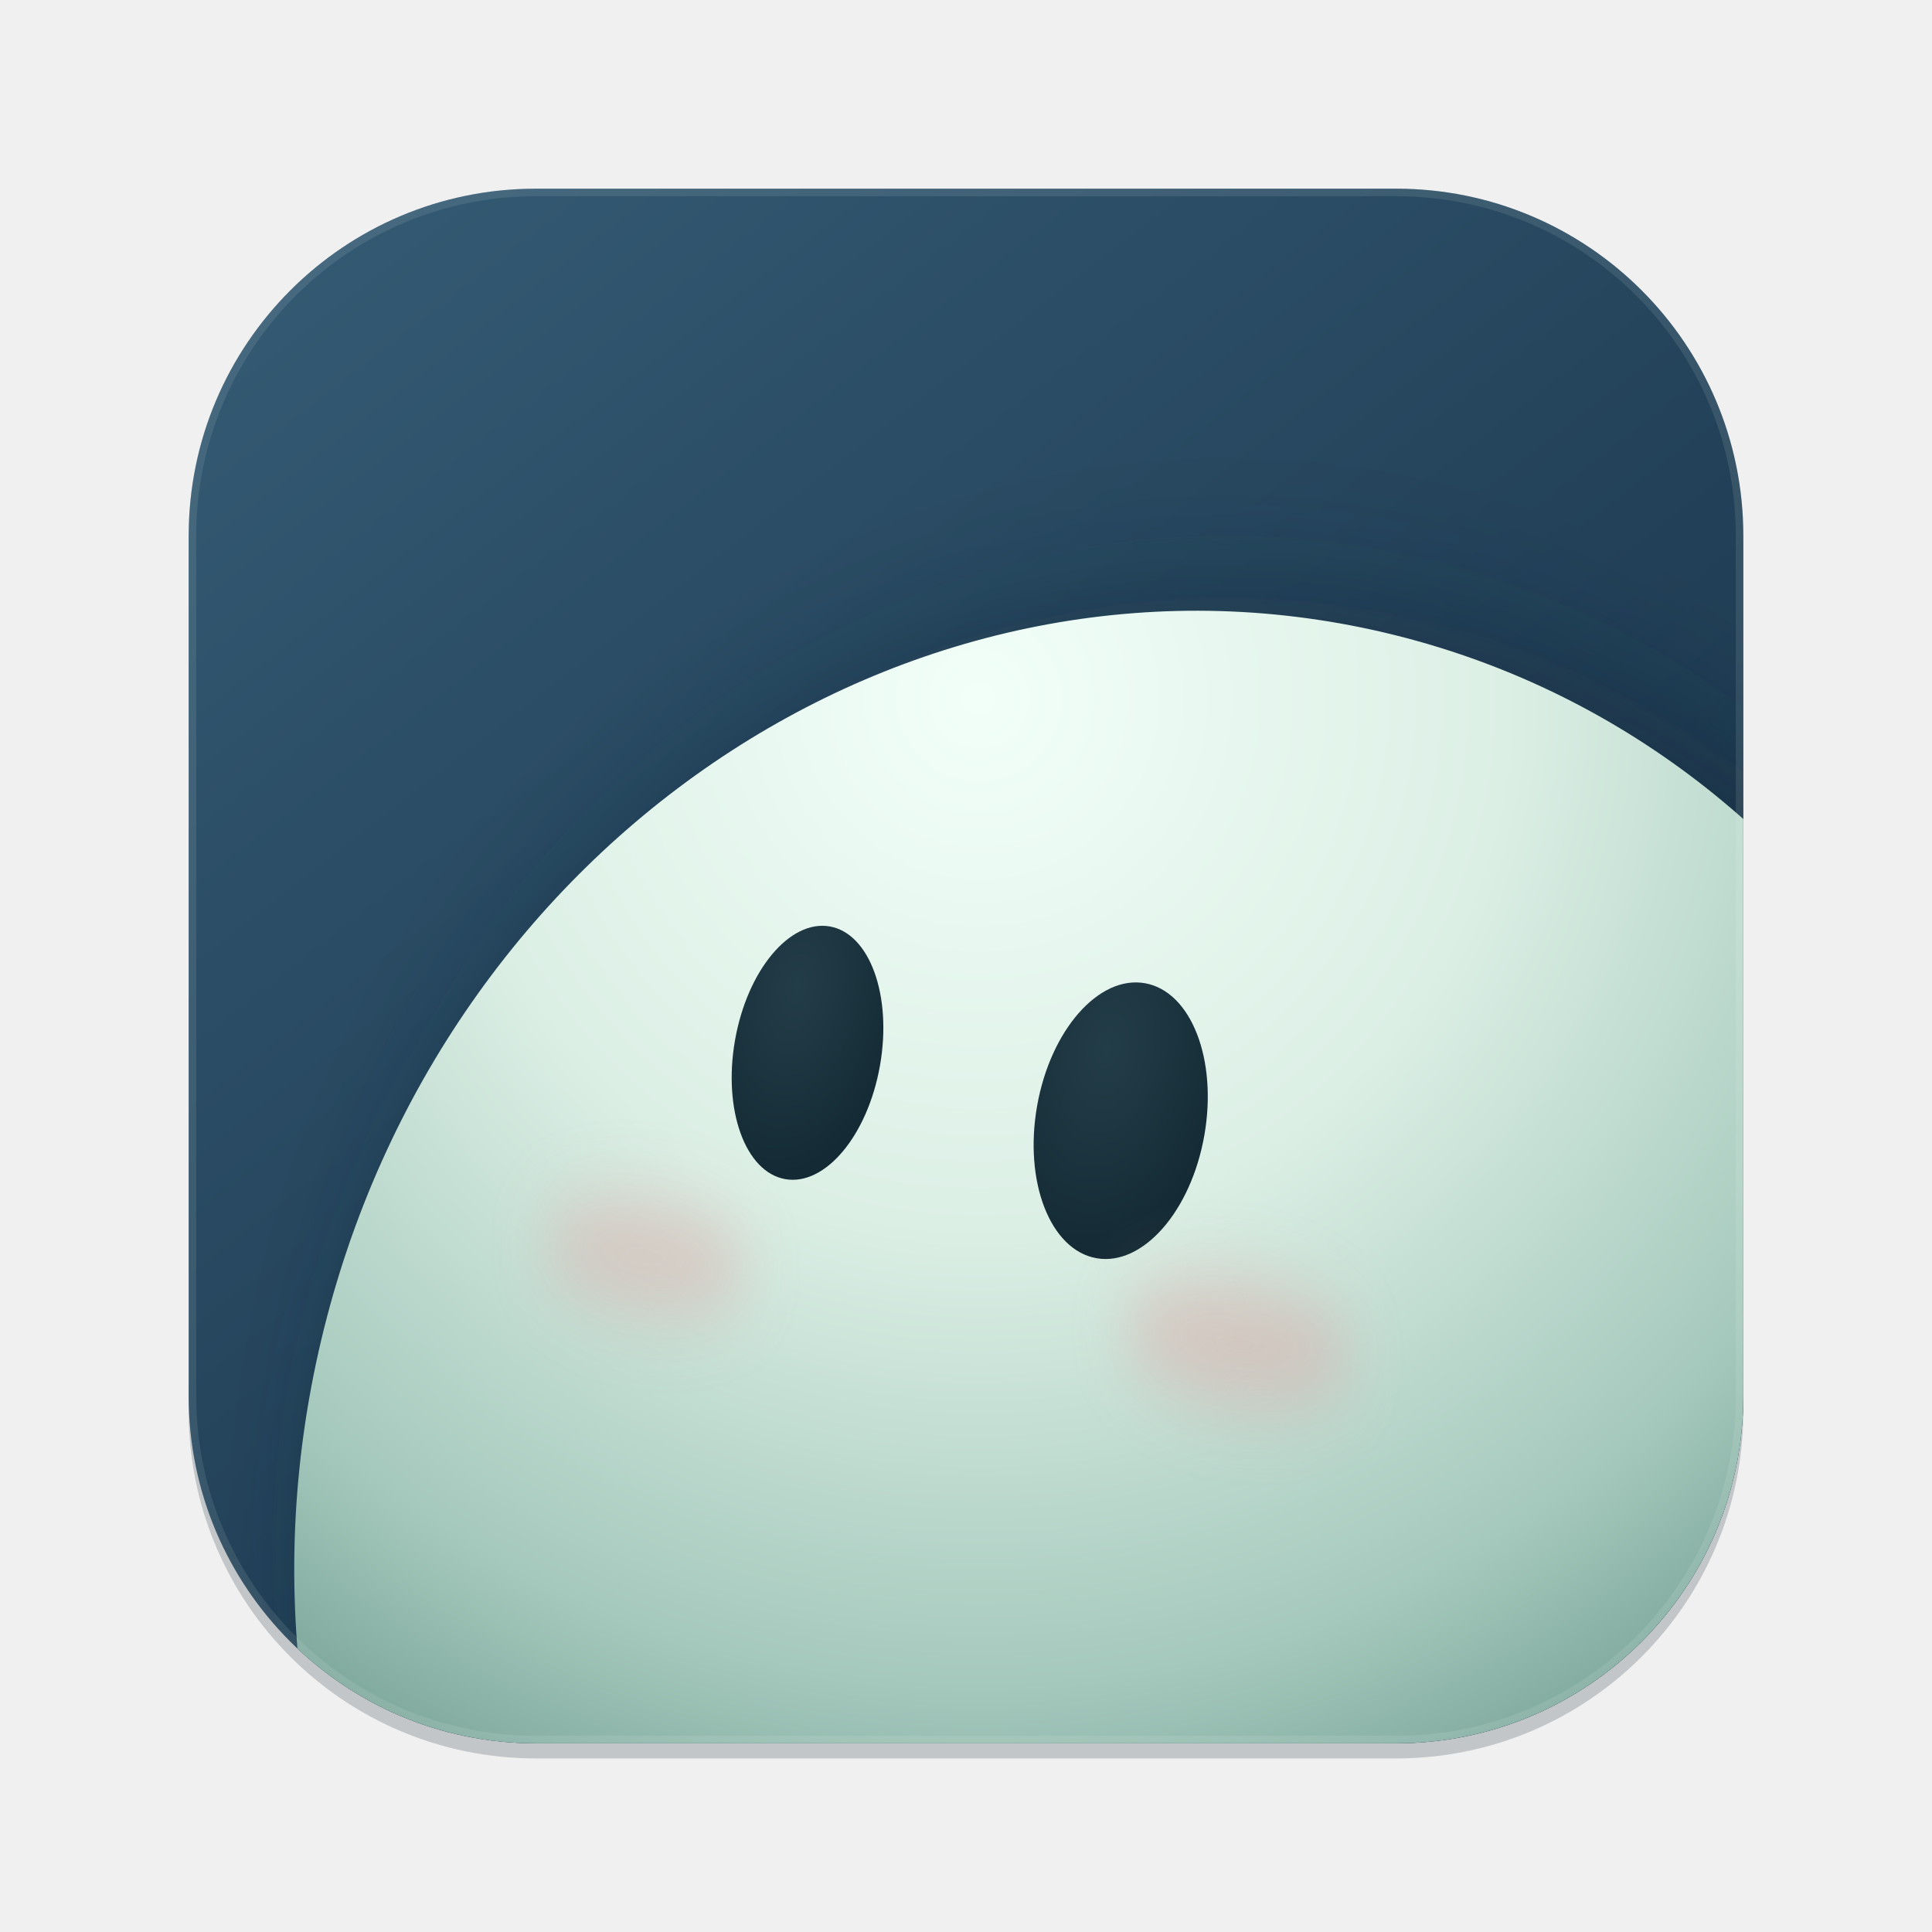
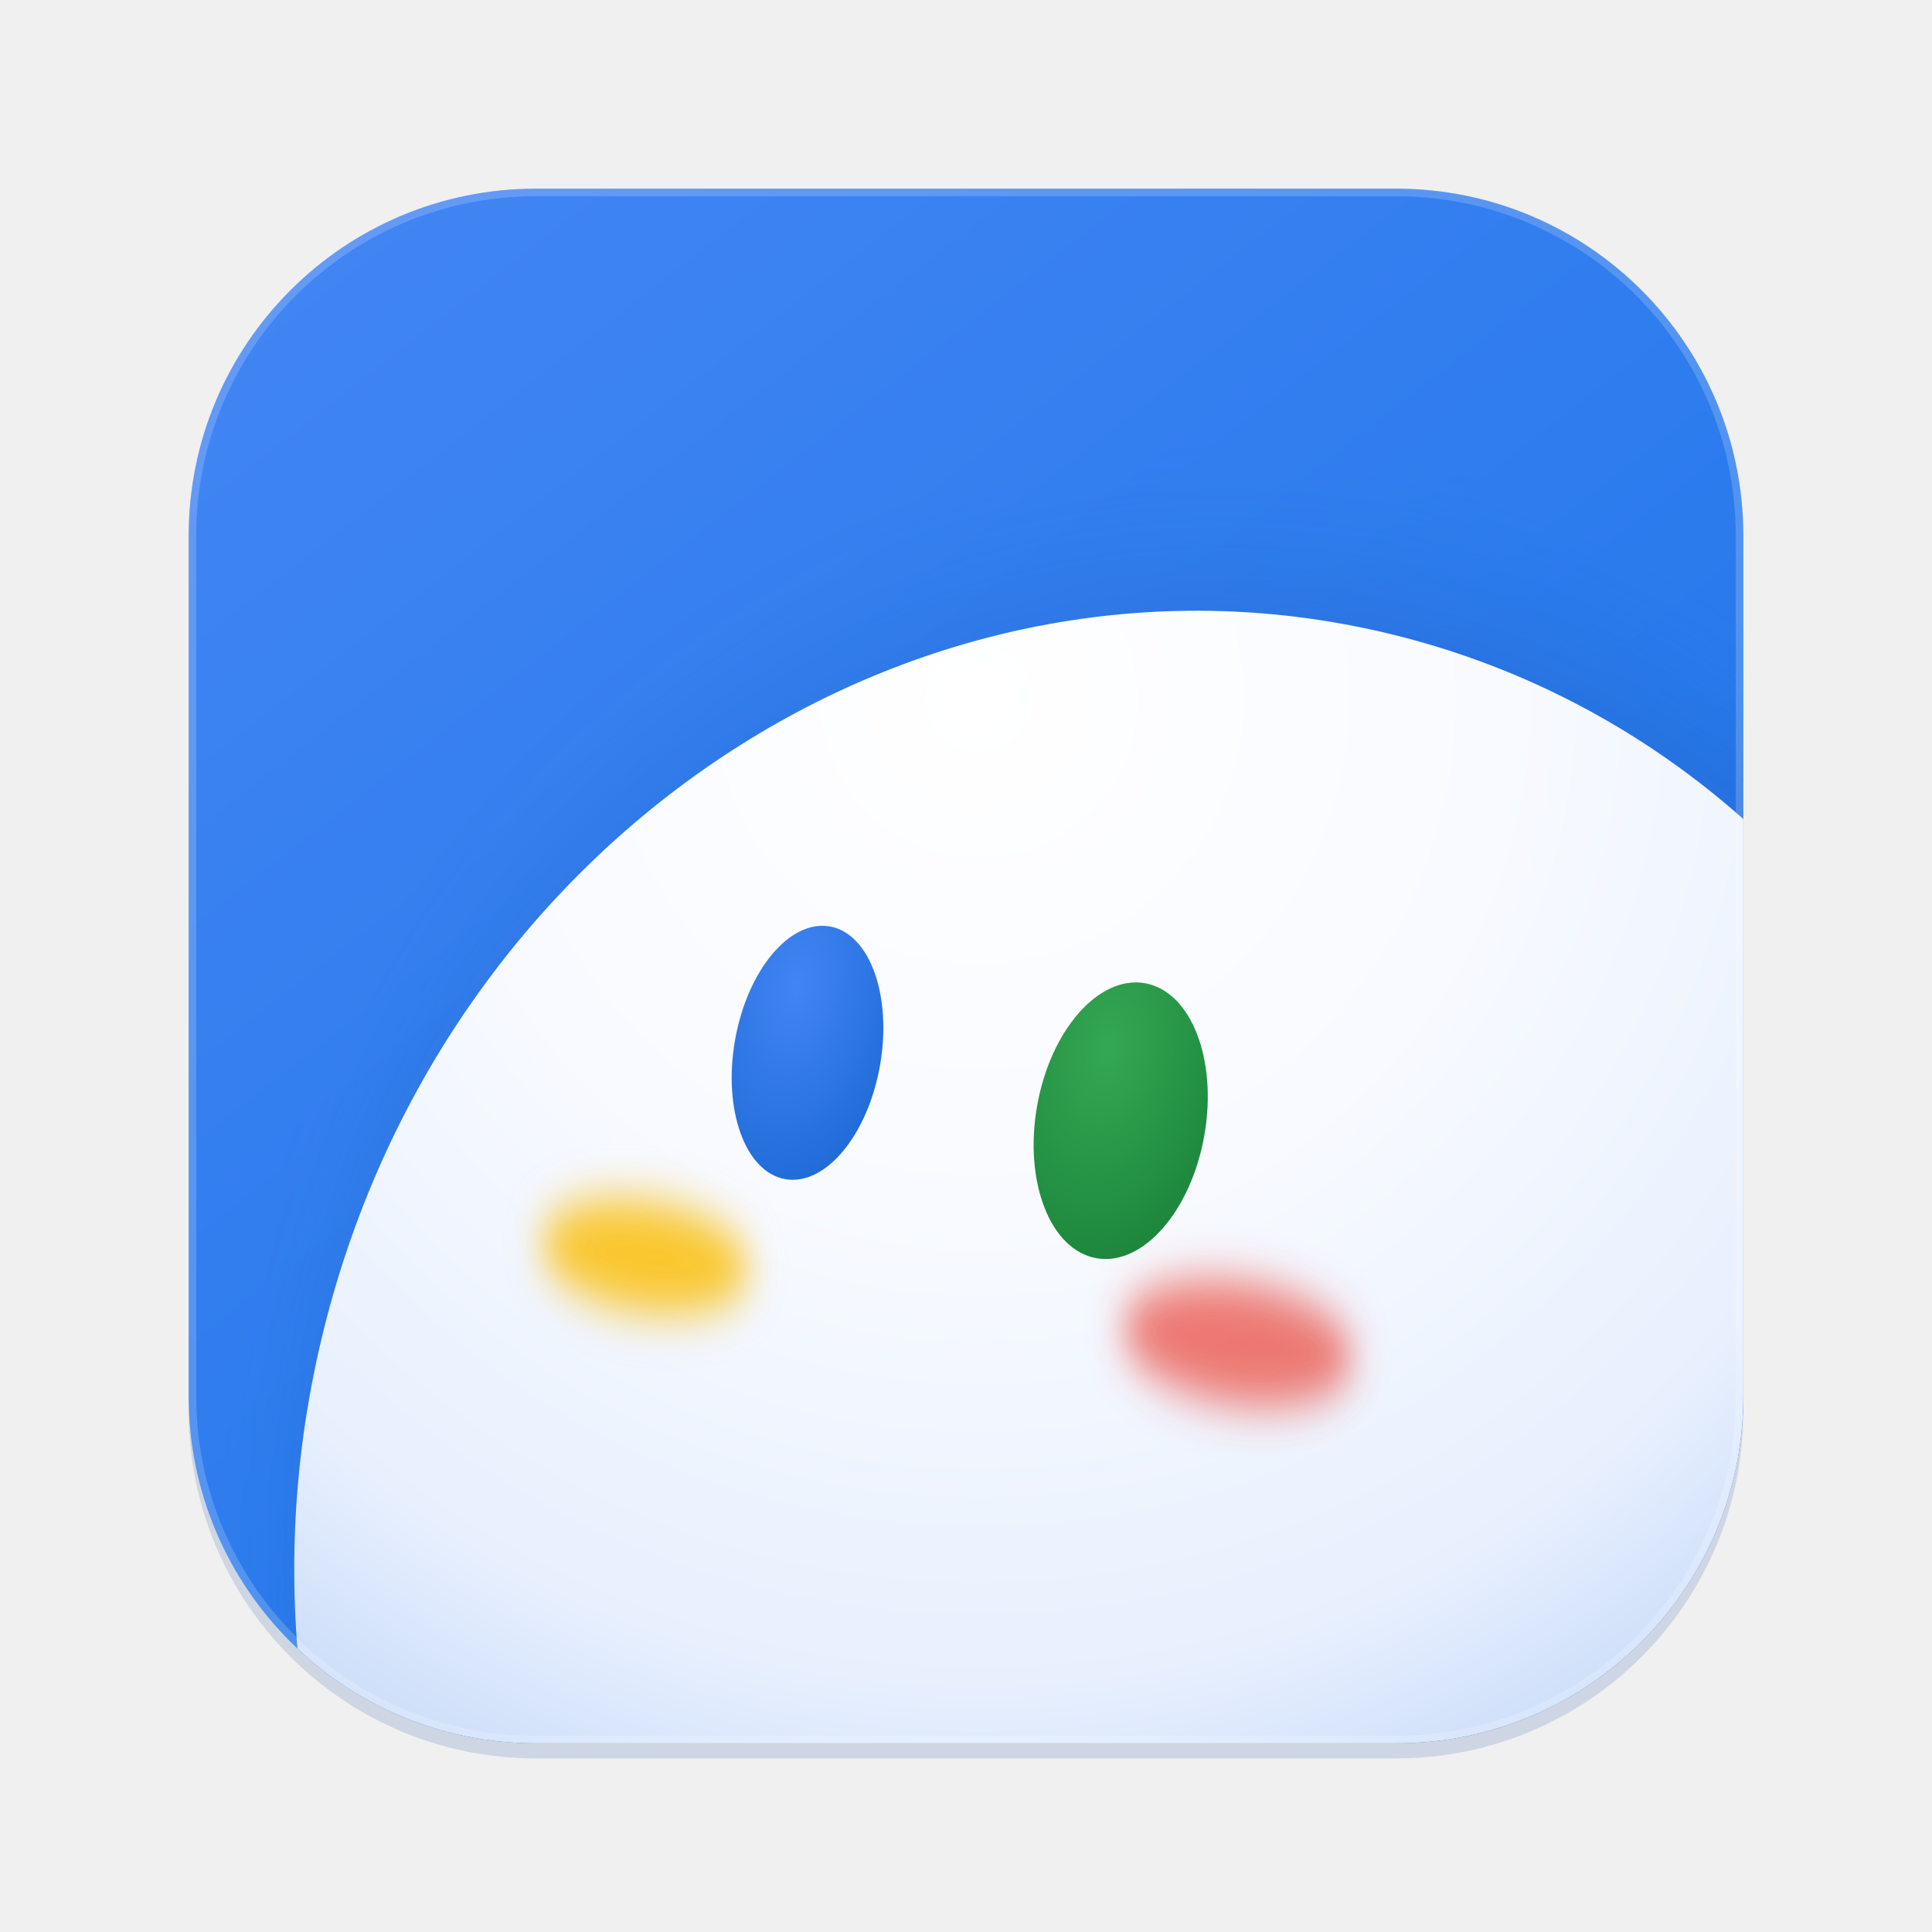
<svg xmlns="http://www.w3.org/2000/svg" width="1024" height="1024" viewBox="0 0 1024 1024">
  <defs>
    <linearGradient id="tile" x1="180" y1="100" x2="820" y2="924" gradientUnits="userSpaceOnUse">
-       <stop stop-color="#345A73" />
-       <stop offset="1" stop-color="#142D43" />
+       <stop stop-color="#4285F4" />
+       <stop offset="1" stop-color="#1A73E8" />
    </linearGradient>
    <radialGradient id="face" cx="414" cy="408" r="668" gradientUnits="userSpaceOnUse">
-       <stop stop-color="#F2FFF9" />
-       <stop offset=".42" stop-color="#DCEFE5" />
-       <stop offset=".78" stop-color="#A6C9BD" />
-       <stop offset="1" stop-color="#709C92" />
+       <stop stop-color="#FFFFFF" />
+       <stop offset=".42" stop-color="#F8FAFF" />
+       <stop offset=".78" stop-color="#E8F0FE" />
+       <stop offset="1" stop-color="#C2D7F7" />
    </radialGradient>
    <radialGradient id="eye" cx=".35" cy=".25" r=".95">
-       <stop stop-color="#233D48" />
-       <stop offset="1" stop-color="#102630" />
+       <stop stop-color="#4285F4" />
+       <stop offset="1" stop-color="#1967D2" />
+     </radialGradient>
+     <radialGradient id="greenEye" cx=".35" cy=".25" r=".95">
+       <stop stop-color="#34A853" />
+       <stop offset="1" stop-color="#188038" />
    </radialGradient>
    <filter id="blush" x="-60%" y="-100%" width="220%" height="300%">
-       <feGaussianBlur stdDeviation="17" />
+       <feGaussianBlur stdDeviation="11" />
    </filter>
    <filter id="shadow" x="-30%" y="-30%" width="160%" height="160%">
      <feGaussianBlur stdDeviation="32" />
    </filter>
    <clipPath id="clip">
      <rect x="100" y="100" width="824" height="824" rx="184" />
    </clipPath>
  </defs>
-   <rect x="100" y="108" width="824" height="824" rx="184" fill="#081E2A" opacity=".2" />
+   <rect x="100" y="108" width="824" height="824" rx="184" fill="#174EA6" opacity=".16" />
  <rect x="100" y="100" width="824" height="824" rx="184" fill="url(#tile)" />
  <g clip-path="url(#clip)">
-     <ellipse cx="640" cy="814" rx="474" ry="498" fill="#081E2A" opacity=".32" filter="url(#shadow)" transform="rotate(14 640 814)" />
+     <ellipse cx="640" cy="814" rx="474" ry="498" fill="#174EA6" opacity=".24" filter="url(#shadow)" transform="rotate(14 640 814)" />
    <ellipse cx="620" cy="816" rx="462" ry="494" fill="url(#face)" transform="rotate(14 620 816)" />
    <ellipse cx="428" cy="558" rx="39" ry="68" fill="url(#eye)" transform="rotate(10 428 558)" />
-     <ellipse cx="594" cy="594" rx="45" ry="74" fill="url(#eye)" transform="rotate(10 594 594)" />
-     <ellipse cx="342" cy="666" rx="56" ry="29" fill="#DEA8A6" opacity=".46" filter="url(#blush)" transform="rotate(10 342 666)" />
-     <ellipse cx="656" cy="712" rx="62" ry="32" fill="#DEA8A6" opacity=".48" filter="url(#blush)" transform="rotate(10 656 712)" />
+     <ellipse cx="594" cy="594" rx="45" ry="74" fill="url(#greenEye)" transform="rotate(10 594 594)" />
+     <ellipse cx="342" cy="666" rx="56" ry="29" fill="#FBBC04" opacity=".82" filter="url(#blush)" transform="rotate(10 342 666)" />
+     <ellipse cx="656" cy="712" rx="62" ry="32" fill="#EA4335" opacity=".7" filter="url(#blush)" transform="rotate(10 656 712)" />
  </g>
-   <rect x="102" y="102" width="820" height="820" rx="182" fill="none" stroke="#F2FFF9" stroke-opacity=".1" stroke-width="4" />
+   <rect x="102" y="102" width="820" height="820" rx="182" fill="none" stroke="#FFFFFF" stroke-opacity=".18" stroke-width="4" />
</svg>
